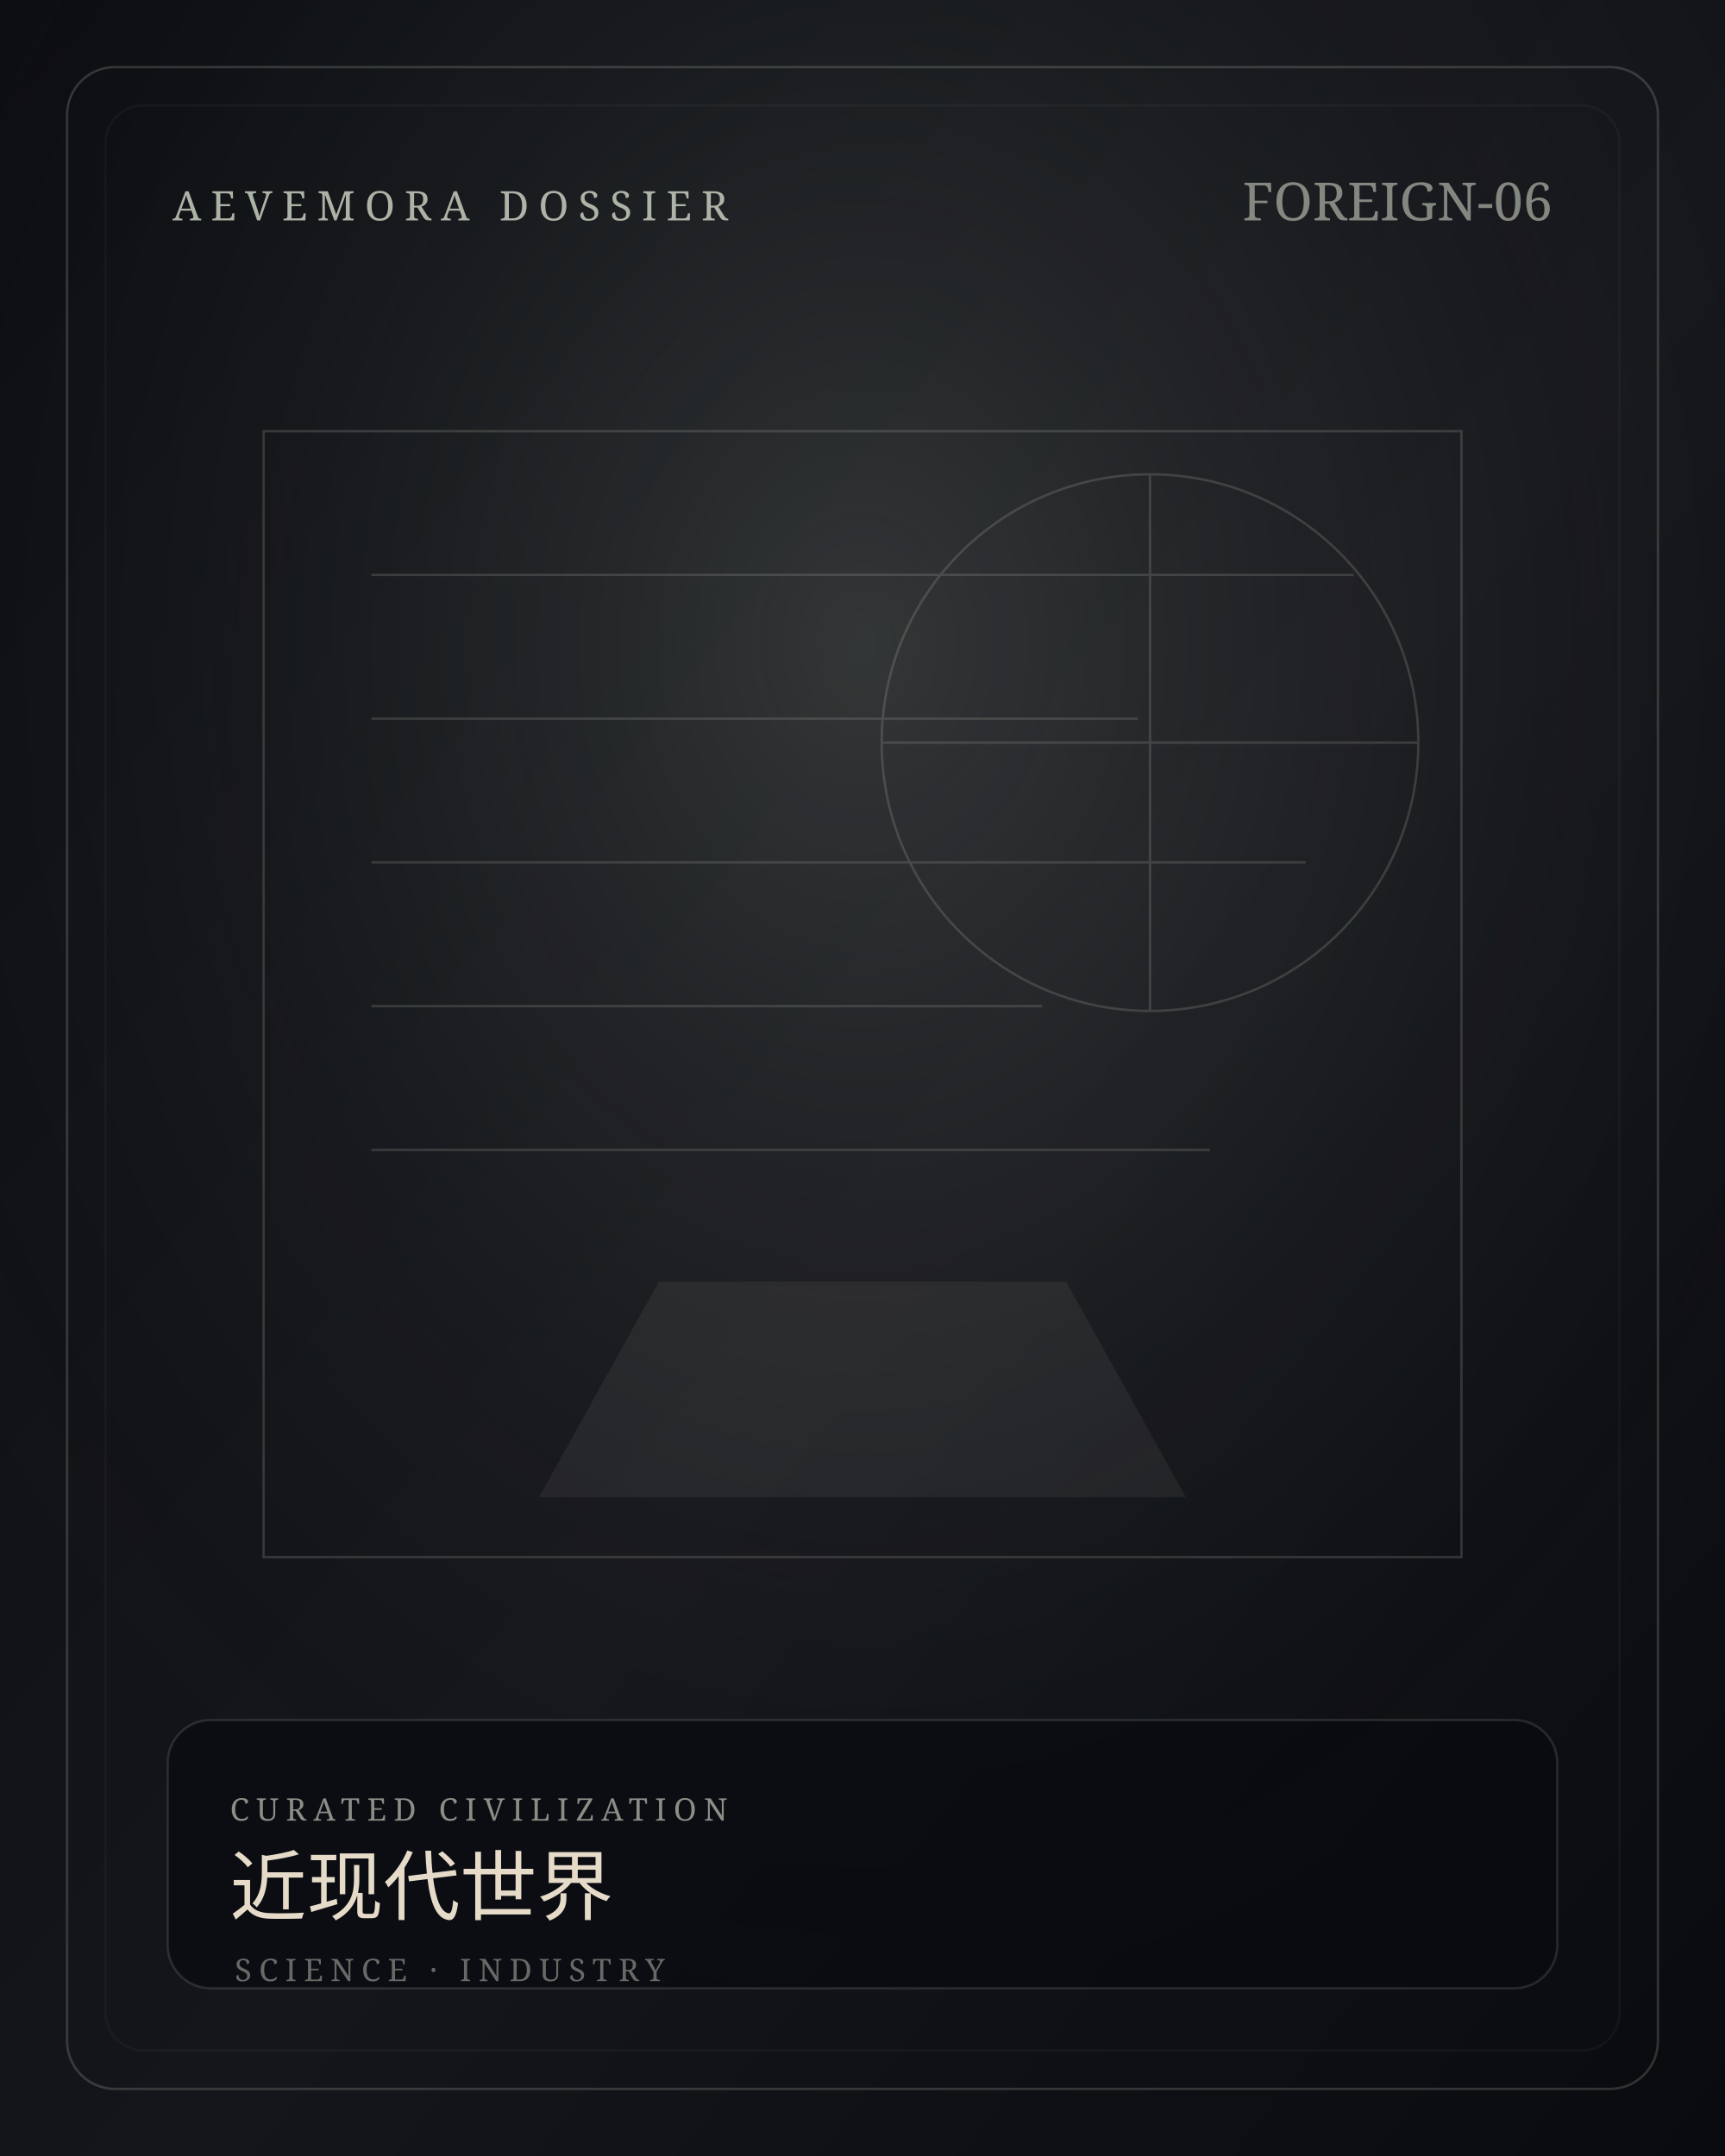
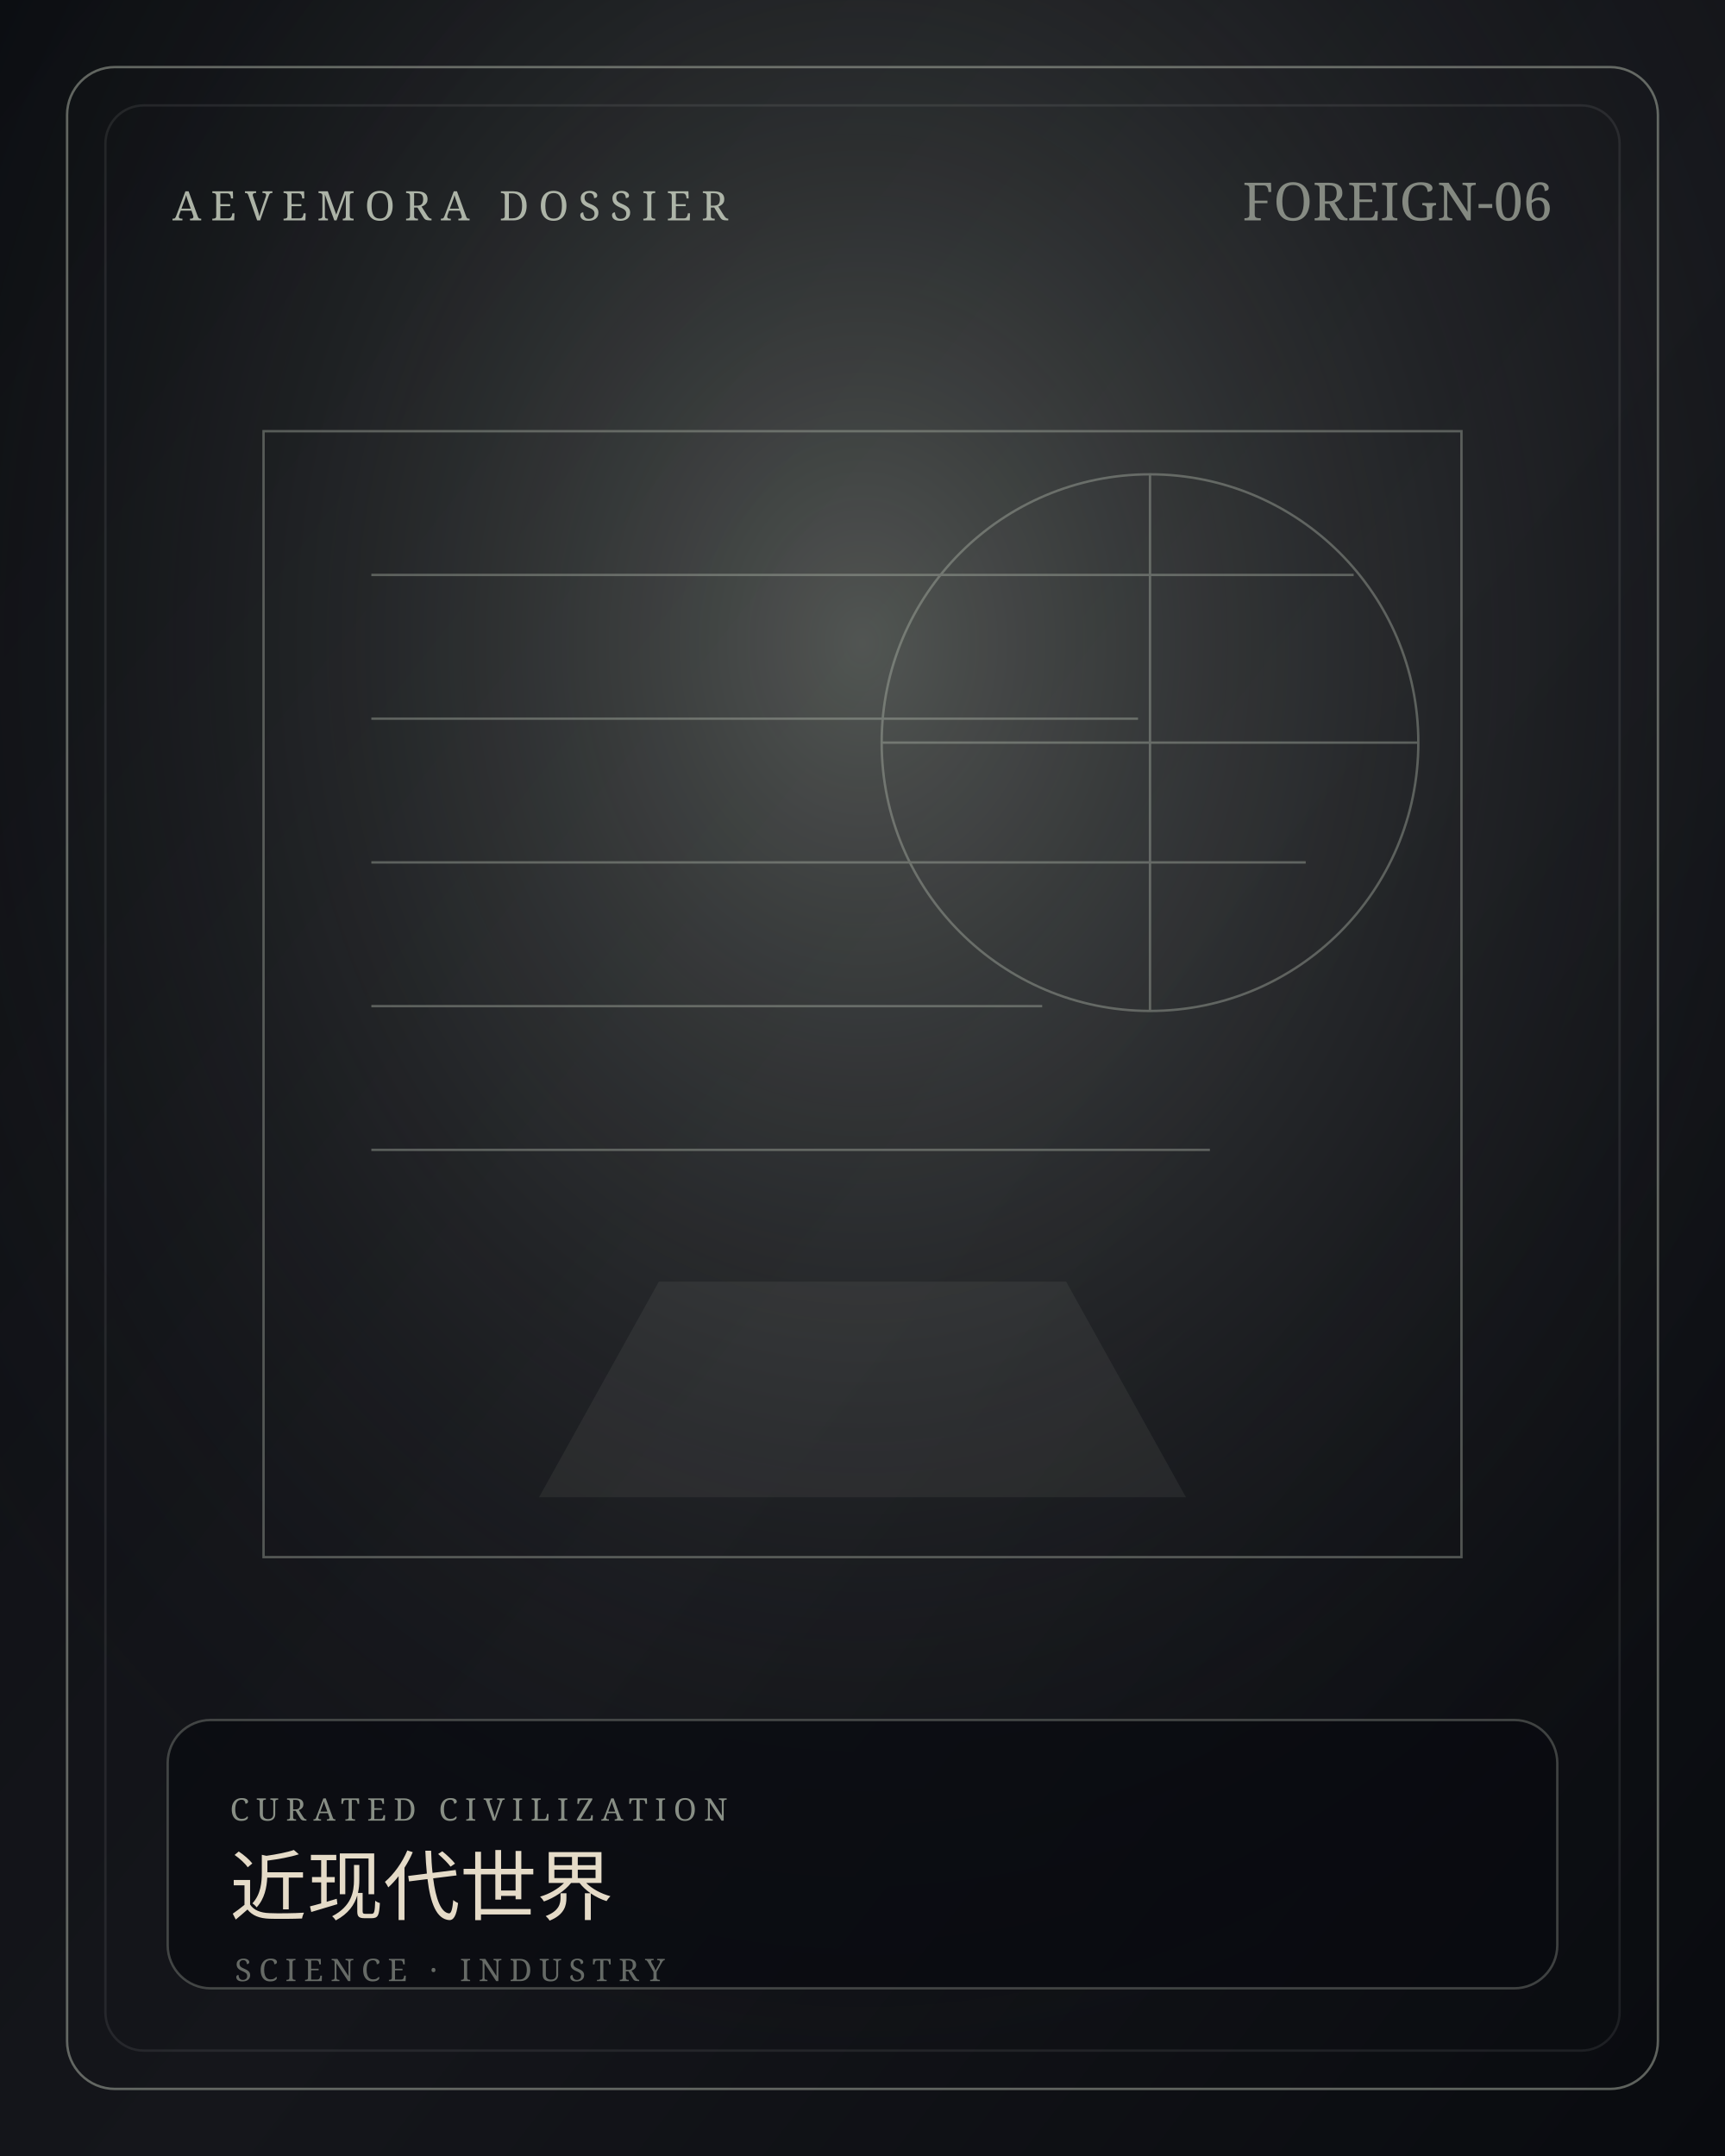
<svg xmlns="http://www.w3.org/2000/svg" viewBox="0 0 720 900">
  <defs>
    <radialGradient id="dg" cx="50%" cy="30%" r="68%">
-       <stop offset="0" stop-color="#b9c0b2" stop-opacity=".20" />
+       <stop offset="0" stop-color="#b9c0b2" stop-opacity=".38" />
      <stop offset="1" stop-color="#0b0d11" stop-opacity="0" />
    </radialGradient>
    <linearGradient id="db" x1="0" y1="0" x2="1" y2="1">
      <stop offset="0" stop-color="#0b0d11" />
      <stop offset=".55" stop-color="#15161b" />
      <stop offset="1" stop-color="#090b0f" />
    </linearGradient>
  </defs>
  <rect width="720" height="900" fill="url(#db)" />
  <rect width="720" height="900" fill="url(#dg)" />
-   <rect x="28" y="28" width="664" height="844" rx="20" fill="none" stroke="#b9c0b2" stroke-opacity=".22" />
-   <rect x="44" y="44" width="632" height="812" rx="16" fill="none" stroke="#fff" stroke-opacity=".035" />
+   <rect x="28" y="28" width="664" height="844" rx="20" fill="none" stroke="#b9c0b2" stroke-opacity=".48" />
+   <rect x="44" y="44" width="632" height="812" rx="16" fill="none" stroke="#fff" stroke-opacity=".08" />
  <text x="72" y="92" fill="#b9c0b2" opacity=".92" font-size="17" font-family="Georgia" letter-spacing="4">AEVEMORA DOSSIER</text>
  <text x="648" y="92" fill="#b9c0b2" opacity=".66" font-size="22" font-family="Georgia" text-anchor="end">FOREIGN-06</text>
-   <g stroke="#b9c0b2" fill="none" opacity=".20">
+   <g stroke="#b9c0b2" fill="none" opacity=".38">
    <path d="M110 180h500v470H110z" />
    <path d="M155 240h410M155 300h320M155 360h390M155 420h280M155 480h350" />
    <circle cx="480" cy="310" r="112" />
    <path d="M368 310h224M480 198v224" />
  </g>
  <path d="M225 625h270l-50-90H275z" fill="#b9c0b2" opacity=".08" />
-   <rect x="70" y="718" width="580" height="112" rx="18" fill="#090b10" fill-opacity=".72" stroke="#b9c0b2" stroke-opacity=".16" />
+   <rect x="70" y="718" width="580" height="112" rx="18" fill="#090b10" fill-opacity=".72" stroke="#b9c0b2" stroke-opacity=".30" />
  <text x="96" y="760" fill="#b9c0b2" opacity=".72" font-size="13" font-family="Georgia" letter-spacing="3">CURATED CIVILIZATION</text>
  <text x="96" y="799" fill="#eee3cf" opacity=".96" font-size="32" font-family="Georgia,serif">近现代世界</text>
  <text x="98" y="827" fill="#b9c0b2" opacity=".52" font-size="13" font-family="Georgia" letter-spacing="3">SCIENCE · INDUSTRY</text>
</svg>
